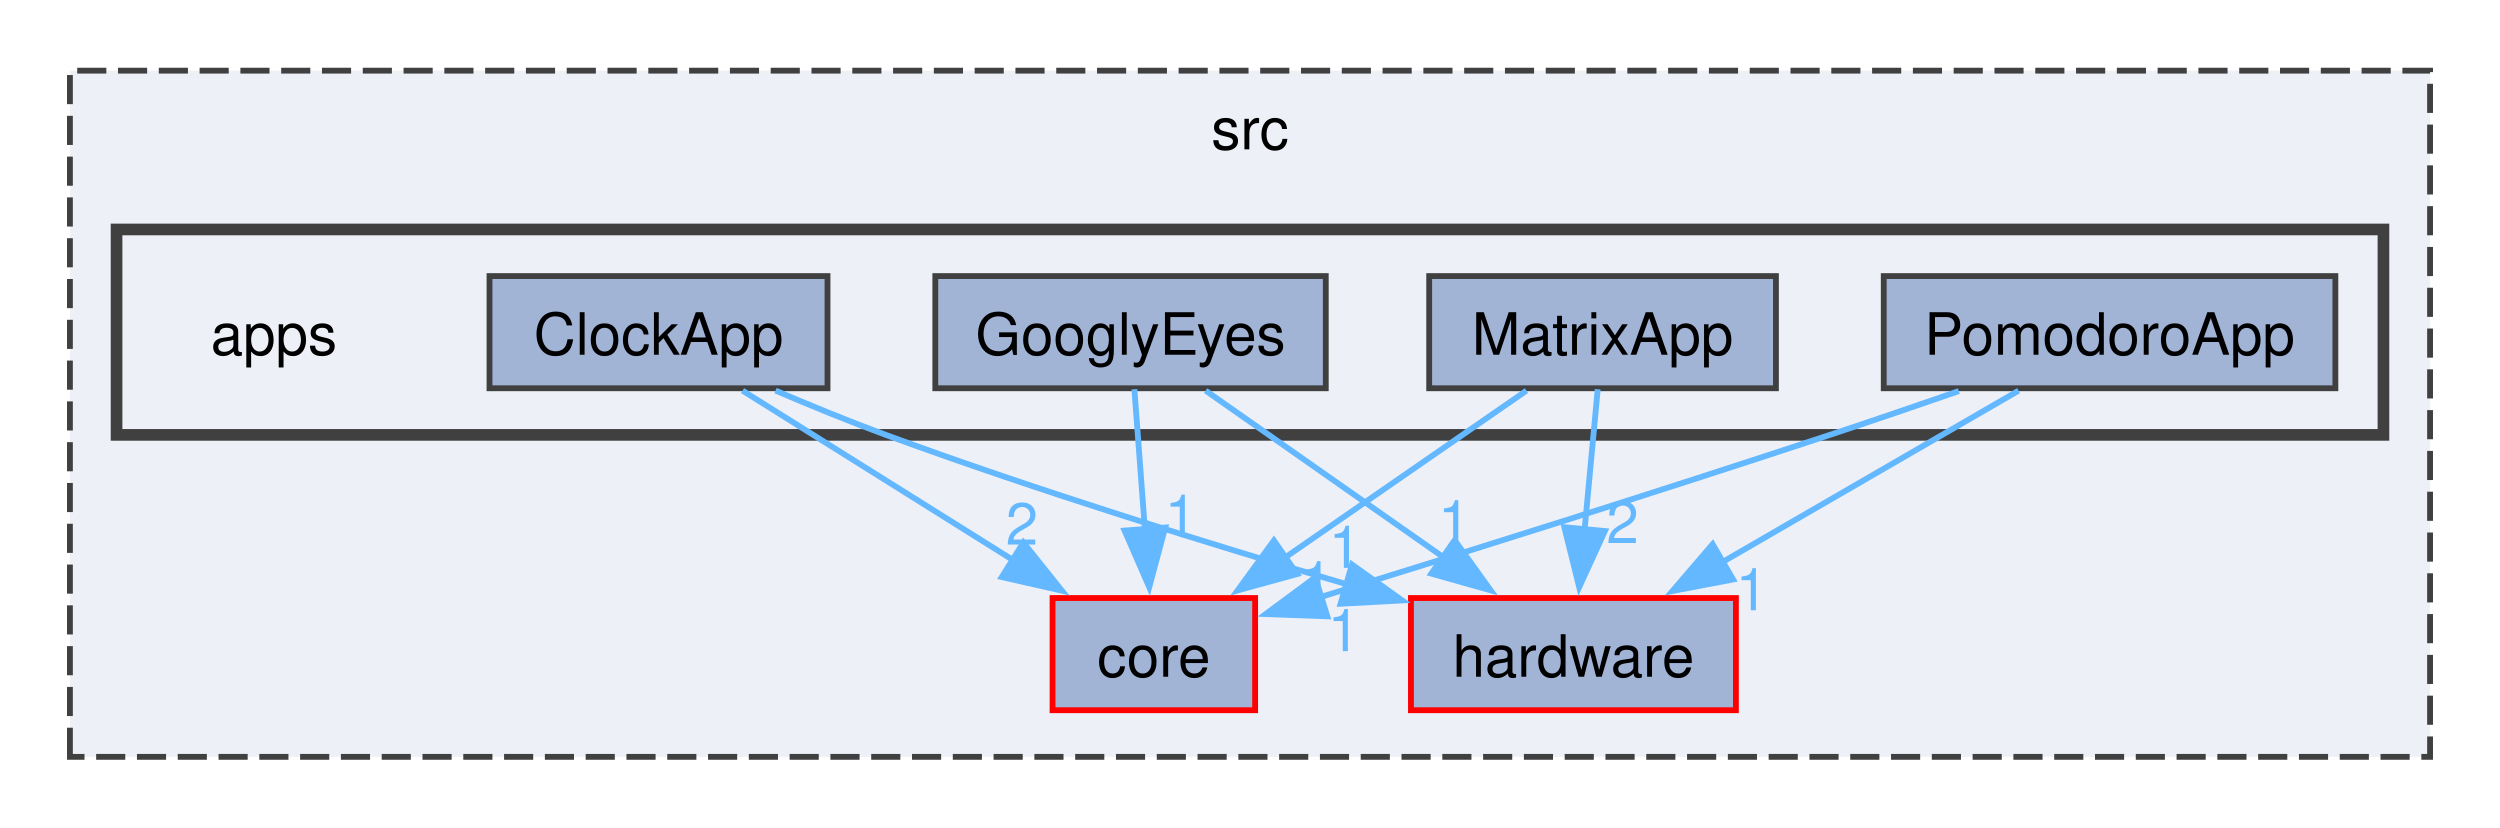
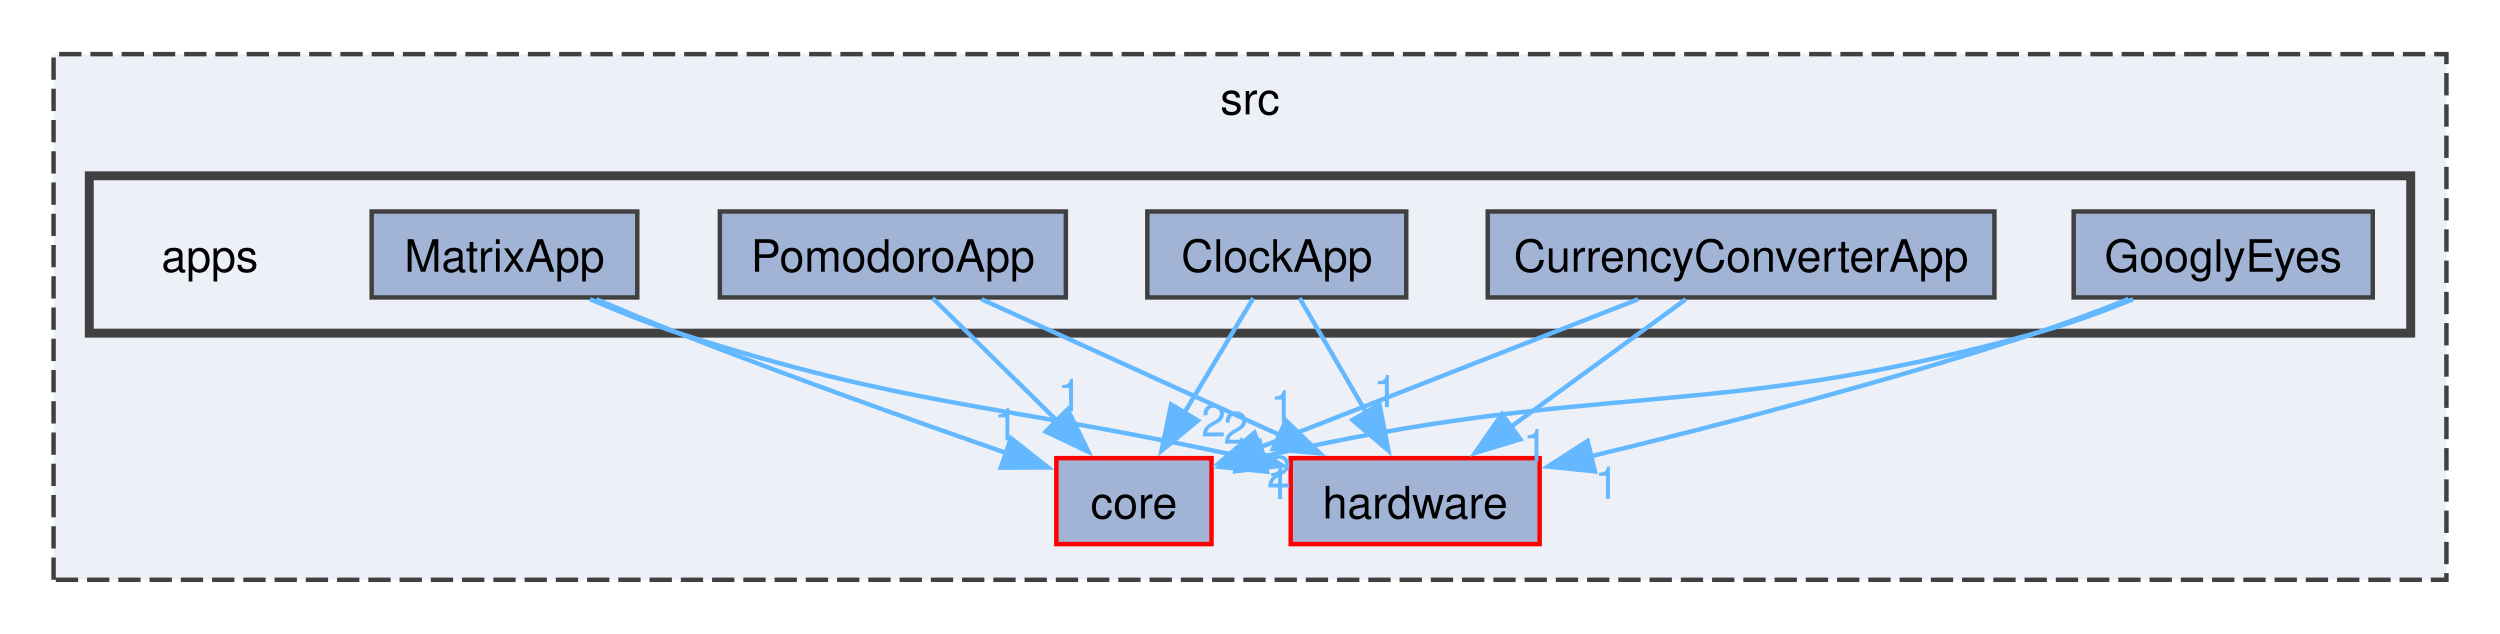
- <svg xmlns="http://www.w3.org/2000/svg" xmlns:xlink="http://www.w3.org/1999/xlink" width="429pt" height="142pt" viewBox="0.00 0.00 429.00 141.75">
+ <svg xmlns="http://www.w3.org/2000/svg" xmlns:xlink="http://www.w3.org/1999/xlink" width="560pt" height="142pt" viewBox="0.00 0.00 560.00 141.75">
  <g id="graph0" class="graph" transform="scale(1 1) rotate(0) translate(4 137.75)">
    <g id="clust1" class="cluster">
      <g id="a_clust1">
        <a xlink:href="dir_68267d1309a1af8e8297ef4c3efbcdba.html" target="_top" xlink:title="src">
-           <polygon fill="#edf0f7" stroke="#404040" stroke-dasharray="5,2" points="8,-8 8,-125.75 413,-125.75 413,-8 8,-8" />
-           <text text-anchor="middle" x="210.5" y="-112.25" font-family="Helvetica,sans-Serif" font-size="10.00">src</text>
+           <polygon fill="#edf0f7" stroke="#404040" stroke-dasharray="5,2" points="8,-8 8,-125.75 544,-125.75 544,-8 8,-8" />
+           <text text-anchor="middle" x="276" y="-112.25" font-family="Helvetica,sans-Serif" font-size="10.00">src</text>
        </a>
      </g>
    </g>
    <g id="clust2" class="cluster">
      <g id="a_clust2">
        <a xlink:href="dir_53adf0b982dc8545998aae3f283a5a58.html" target="_top">
-           <polygon fill="#edf0f7" stroke="#404040" stroke-width="2" points="16,-63.25 16,-98.5 405,-98.5 405,-63.25 16,-63.25" />
+           <polygon fill="#edf0f7" stroke="#404040" stroke-width="2" points="16,-63.25 16,-98.5 536,-98.5 536,-63.25 16,-63.25" />
        </a>
      </g>
    </g>
    <g id="node1" class="node">
      <g id="a_node1">
        <a xlink:href="dir_aebb8dcc11953d78e620bbef0b9e2183.html" target="_top" xlink:title="core">
-           <polygon fill="#a2b4d6" stroke="red" points="211.38,-35.25 176.62,-35.25 176.62,-16 211.38,-16 211.38,-35.25" />
-           <text text-anchor="middle" x="194" y="-21.75" font-family="Helvetica,sans-Serif" font-size="10.00">core</text>
+           <polygon fill="#a2b4d6" stroke="red" points="267.38,-35.25 232.62,-35.25 232.62,-16 267.38,-16 267.38,-35.25" />
+           <text text-anchor="middle" x="250" y="-21.75" font-family="Helvetica,sans-Serif" font-size="10.00">core</text>
        </a>
      </g>
    </g>
    <g id="node2" class="node">
      <g id="a_node2">
        <a xlink:href="dir_59b1e980a670de987a696efba6dbbdbc.html" target="_top" xlink:title="hardware">
-           <polygon fill="#a2b4d6" stroke="red" points="293.88,-35.25 238.12,-35.25 238.12,-16 293.88,-16 293.88,-35.25" />
-           <text text-anchor="middle" x="266" y="-21.75" font-family="Helvetica,sans-Serif" font-size="10.00">hardware</text>
+           <polygon fill="#a2b4d6" stroke="red" points="340.88,-35.25 285.12,-35.25 285.12,-16 340.88,-16 340.88,-35.25" />
+           <text text-anchor="middle" x="313" y="-21.75" font-family="Helvetica,sans-Serif" font-size="10.00">hardware</text>
        </a>
      </g>
    </g>
    <g id="node3" class="node">
      <text text-anchor="middle" x="43" y="-77" font-family="Helvetica,sans-Serif" font-size="10.00">apps</text>
    </g>
    <g id="node4" class="node">
      <g id="a_node4">
        <a xlink:href="dir_e6ad3259da54d08d07754a1becc76e09.html" target="_top" xlink:title="ClockApp">
-           <polygon fill="#a2b4d6" stroke="#404040" points="138,-90.5 80,-90.5 80,-71.25 138,-71.25 138,-90.5" />
-           <text text-anchor="middle" x="109" y="-77" font-family="Helvetica,sans-Serif" font-size="10.00">ClockApp</text>
+           <polygon fill="#a2b4d6" stroke="#404040" points="311,-90.5 253,-90.5 253,-71.25 311,-71.25 311,-90.5" />
+           <text text-anchor="middle" x="282" y="-77" font-family="Helvetica,sans-Serif" font-size="10.00">ClockApp</text>
        </a>
      </g>
    </g>
    <g id="edge2" class="edge">
      <g id="a_edge2">
        <a xlink:href="dir_000003_000004.html" target="_top">
-           <path fill="none" stroke="#63b8ff" d="M123.42,-70.84C136.12,-62.89 154.87,-51.14 169.86,-41.75" />
-           <polygon fill="#63b8ff" stroke="#63b8ff" points="171.61,-44.78 178.23,-36.51 167.9,-38.85 171.61,-44.78" />
+           <path fill="none" stroke="#63b8ff" d="M276.72,-71.08C272.53,-64.11 266.52,-54.12 261.27,-45.37" />
+           <polygon fill="#63b8ff" stroke="#63b8ff" points="264.33,-43.68 256.18,-36.91 258.33,-47.28 264.33,-43.68" />
        </a>
      </g>
      <g id="a_edge2-headlabel">
        <a xlink:href="dir_000003_000004.html" target="_top" xlink:title="2">
-           <text text-anchor="middle" x="171.36" y="-44.42" font-family="Helvetica,sans-Serif" font-size="10.00" fill="#63b8ff">2</text>
+           <text text-anchor="middle" x="267.84" y="-40.12" font-family="Helvetica,sans-Serif" font-size="10.00" fill="#63b8ff">2</text>
        </a>
      </g>
    </g>
    <g id="edge1" class="edge">
      <g id="a_edge1">
-         <a xlink:href="dir_000003_000007.html" target="_top">
-           <path fill="none" stroke="#63b8ff" d="M129.08,-70.85C135.12,-68.27 141.78,-65.53 148,-63.25 174.13,-53.65 204.09,-44.38 227.28,-37.56" />
-           <polygon fill="#63b8ff" stroke="#63b8ff" points="228,-41 236.62,-34.84 226.04,-34.27 228,-41" />
+         <a xlink:href="dir_000003_000008.html" target="_top">
+           <path fill="none" stroke="#63b8ff" d="M287.12,-71.08C291.18,-64.11 296.99,-54.12 302.09,-45.37" />
+           <polygon fill="#63b8ff" stroke="#63b8ff" points="305,-47.32 307.01,-36.92 298.95,-43.8 305,-47.32" />
        </a>
      </g>
      <g id="a_edge1-headlabel">
-         <a xlink:href="dir_000003_000007.html" target="_top" xlink:title="1">
-           <text text-anchor="middle" x="226.79" y="-40.43" font-family="Helvetica,sans-Serif" font-size="10.00" fill="#63b8ff">1</text>
+         <a xlink:href="dir_000003_000008.html" target="_top" xlink:title="1">
+           <text text-anchor="middle" x="306.41" y="-46.67" font-family="Helvetica,sans-Serif" font-size="10.00" fill="#63b8ff">1</text>
        </a>
      </g>
    </g>
    <g id="node5" class="node">
      <g id="a_node5">
-         <a xlink:href="dir_c3eebdab689fc73e234e24e1b6441548.html" target="_top" xlink:title="GooglyEyes">
-           <polygon fill="#a2b4d6" stroke="#404040" points="223.5,-90.5 156.5,-90.5 156.5,-71.25 223.5,-71.25 223.5,-90.5" />
-           <text text-anchor="middle" x="190" y="-77" font-family="Helvetica,sans-Serif" font-size="10.00">GooglyEyes</text>
+         <a xlink:href="dir_683fcc6bf6e4034b7539b7524f4cb9f9.html" target="_top" xlink:title="CurrencyConverterApp">
+           <polygon fill="#a2b4d6" stroke="#404040" points="442.75,-90.5 329.25,-90.5 329.25,-71.25 442.75,-71.25 442.75,-90.5" />
+           <text text-anchor="middle" x="386" y="-77" font-family="Helvetica,sans-Serif" font-size="10.00">CurrencyConverterApp</text>
        </a>
      </g>
    </g>
    <g id="edge4" class="edge">
      <g id="a_edge4">
-         <a xlink:href="dir_000006_000004.html" target="_top">
-           <path fill="none" stroke="#63b8ff" d="M190.66,-71.08C191.16,-64.49 191.85,-55.21 192.48,-46.82" />
-           <polygon fill="#63b8ff" stroke="#63b8ff" points="195.95,-47.35 193.21,-37.12 188.97,-46.83 195.95,-47.35" />
+         <a xlink:href="dir_000005_000004.html" target="_top">
+           <path fill="none" stroke="#63b8ff" d="M362.93,-70.84C339.53,-61.68 303.29,-47.49 278.21,-37.67" />
+           <polygon fill="#63b8ff" stroke="#63b8ff" points="279.55,-34.43 268.96,-34.05 276.99,-40.95 279.55,-34.43" />
        </a>
      </g>
      <g id="a_edge4-headlabel">
-         <a xlink:href="dir_000006_000004.html" target="_top" xlink:title="1">
-           <text text-anchor="middle" x="198.63" y="-45.77" font-family="Helvetica,sans-Serif" font-size="10.00" fill="#63b8ff">1</text>
+         <a xlink:href="dir_000005_000004.html" target="_top" xlink:title="2">
+           <text text-anchor="middle" x="282.52" y="-28.67" font-family="Helvetica,sans-Serif" font-size="10.00" fill="#63b8ff">2</text>
        </a>
      </g>
    </g>
    <g id="edge3" class="edge">
      <g id="a_edge3">
-         <a xlink:href="dir_000006_000007.html" target="_top">
-           <path fill="none" stroke="#63b8ff" d="M202.89,-70.84C214.03,-63.04 230.37,-51.59 243.64,-42.29" />
-           <polygon fill="#63b8ff" stroke="#63b8ff" points="245.62,-45.18 251.8,-36.57 241.61,-39.44 245.62,-45.18" />
+         <a xlink:href="dir_000005_000008.html" target="_top">
+           <path fill="none" stroke="#63b8ff" d="M373.62,-70.84C362.85,-62.99 347.03,-51.45 334.25,-42.12" />
+           <polygon fill="#63b8ff" stroke="#63b8ff" points="336.56,-39.48 326.42,-36.42 332.44,-45.14 336.56,-39.48" />
        </a>
      </g>
      <g id="a_edge3-headlabel">
-         <a xlink:href="dir_000006_000007.html" target="_top" xlink:title="1">
-           <text text-anchor="middle" x="245.55" y="-44.82" font-family="Helvetica,sans-Serif" font-size="10.00" fill="#63b8ff">1</text>
+         <a xlink:href="dir_000005_000008.html" target="_top" xlink:title="1">
+           <text text-anchor="middle" x="339.92" y="-34.54" font-family="Helvetica,sans-Serif" font-size="10.00" fill="#63b8ff">1</text>
        </a>
      </g>
    </g>
    <g id="node6" class="node">
      <g id="a_node6">
-         <a xlink:href="dir_1464269eb44042bfebfb013b34bf5951.html" target="_top" xlink:title="MatrixApp">
-           <polygon fill="#a2b4d6" stroke="#404040" points="300.75,-90.5 241.25,-90.5 241.25,-71.25 300.75,-71.25 300.75,-90.5" />
-           <text text-anchor="middle" x="271" y="-77" font-family="Helvetica,sans-Serif" font-size="10.00">MatrixApp</text>
+         <a xlink:href="dir_c3eebdab689fc73e234e24e1b6441548.html" target="_top" xlink:title="GooglyEyes">
+           <polygon fill="#a2b4d6" stroke="#404040" points="527.5,-90.5 460.5,-90.5 460.5,-71.25 527.5,-71.25 527.5,-90.5" />
+           <text text-anchor="middle" x="494" y="-77" font-family="Helvetica,sans-Serif" font-size="10.00">GooglyEyes</text>
        </a>
      </g>
    </g>
    <g id="edge6" class="edge">
      <g id="a_edge6">
-         <a xlink:href="dir_000008_000004.html" target="_top">
-           <path fill="none" stroke="#63b8ff" d="M257.94,-70.84C246.54,-62.96 229.77,-51.36 216.26,-42.02" />
-           <polygon fill="#63b8ff" stroke="#63b8ff" points="218.59,-39.37 208.37,-36.56 214.6,-45.13 218.59,-39.37" />
+         <a xlink:href="dir_000007_000004.html" target="_top">
+           <path fill="none" stroke="#63b8ff" d="M473.8,-70.84C466.98,-68.07 459.26,-65.24 452,-63.25 379.04,-43.27 355.1,-53.02 278.9,-35.6" />
+           <polygon fill="#63b8ff" stroke="#63b8ff" points="279.8,-32.21 269.26,-33.3 278.18,-39.02 279.8,-32.21" />
        </a>
      </g>
      <g id="a_edge6-headlabel">
-         <a xlink:href="dir_000008_000004.html" target="_top" xlink:title="1">
-           <text text-anchor="middle" x="221.91" y="-34.35" font-family="Helvetica,sans-Serif" font-size="10.00" fill="#63b8ff">1</text>
+         <a xlink:href="dir_000007_000004.html" target="_top" xlink:title="1">
+           <text text-anchor="middle" x="282.48" y="-26.06" font-family="Helvetica,sans-Serif" font-size="10.00" fill="#63b8ff">1</text>
        </a>
      </g>
    </g>
    <g id="edge5" class="edge">
      <g id="a_edge5">
-         <a xlink:href="dir_000008_000007.html" target="_top">
-           <path fill="none" stroke="#63b8ff" d="M270.17,-71.08C269.56,-64.49 268.68,-55.21 267.9,-46.82" />
-           <polygon fill="#63b8ff" stroke="#63b8ff" points="271.4,-46.75 266.99,-37.12 264.44,-47.4 271.4,-46.75" />
+         <a xlink:href="dir_000007_000008.html" target="_top">
+           <path fill="none" stroke="#63b8ff" d="M472.81,-70.92C466.21,-68.28 458.85,-65.5 452,-63.25 418.76,-52.34 380.24,-42.39 352.2,-35.63" />
+           <polygon fill="#63b8ff" stroke="#63b8ff" points="353.25,-32.28 342.71,-33.37 351.63,-39.09 353.25,-32.28" />
        </a>
      </g>
      <g id="a_edge5-headlabel">
-         <a xlink:href="dir_000008_000007.html" target="_top" xlink:title="2">
-           <text text-anchor="middle" x="274.43" y="-44.68" font-family="Helvetica,sans-Serif" font-size="10.00" fill="#63b8ff">2</text>
+         <a xlink:href="dir_000007_000008.html" target="_top" xlink:title="1">
+           <text text-anchor="middle" x="355.93" y="-26.13" font-family="Helvetica,sans-Serif" font-size="10.00" fill="#63b8ff">1</text>
        </a>
      </g>
    </g>
    <g id="node7" class="node">
      <g id="a_node7">
-         <a xlink:href="dir_2c1da89830bcf7ef891ce242d953faa8.html" target="_top" xlink:title="PomodoroApp">
-           <polygon fill="#a2b4d6" stroke="#404040" points="396.75,-90.5 319.25,-90.5 319.25,-71.25 396.75,-71.25 396.75,-90.5" />
-           <text text-anchor="middle" x="358" y="-77" font-family="Helvetica,sans-Serif" font-size="10.00">PomodoroApp</text>
+         <a xlink:href="dir_1464269eb44042bfebfb013b34bf5951.html" target="_top" xlink:title="MatrixApp">
+           <polygon fill="#a2b4d6" stroke="#404040" points="138.75,-90.5 79.25,-90.5 79.25,-71.25 138.75,-71.25 138.75,-90.5" />
+           <text text-anchor="middle" x="109" y="-77" font-family="Helvetica,sans-Serif" font-size="10.00">MatrixApp</text>
        </a>
      </g>
    </g>
    <g id="edge8" class="edge">
      <g id="a_edge8">
-         <a xlink:href="dir_000010_000004.html" target="_top">
-           <path fill="none" stroke="#63b8ff" d="M332.14,-70.77C324.98,-68.29 317.2,-65.63 310,-63.25 280.33,-53.43 246.19,-42.72 222.68,-35.44" />
-           <polygon fill="#63b8ff" stroke="#63b8ff" points="223.77,-32.11 213.18,-32.5 221.7,-38.8 223.77,-32.11" />
+         <a xlink:href="dir_000009_000004.html" target="_top">
+           <path fill="none" stroke="#63b8ff" d="M129.55,-70.85C135.48,-68.32 141.97,-65.62 148,-63.25 172.57,-53.61 200.83,-43.54 221.37,-36.41" />
+           <polygon fill="#63b8ff" stroke="#63b8ff" points="222.45,-39.73 230.76,-33.16 220.17,-33.12 222.45,-39.73" />
        </a>
      </g>
      <g id="a_edge8-headlabel">
-         <a xlink:href="dir_000010_000004.html" target="_top" xlink:title="1">
-           <text text-anchor="middle" x="226.6" y="-26.14" font-family="Helvetica,sans-Serif" font-size="10.00" fill="#63b8ff">1</text>
+         <a xlink:href="dir_000009_000004.html" target="_top" xlink:title="1">
+           <text text-anchor="middle" x="221.41" y="-39.22" font-family="Helvetica,sans-Serif" font-size="10.00" fill="#63b8ff">1</text>
        </a>
      </g>
    </g>
    <g id="edge7" class="edge">
      <g id="a_edge7">
-         <a xlink:href="dir_000010_000007.html" target="_top">
-           <path fill="none" stroke="#63b8ff" d="M342.39,-70.84C328.38,-62.73 307.57,-50.68 291.2,-41.21" />
-           <polygon fill="#63b8ff" stroke="#63b8ff" points="293.4,-38.44 282.99,-36.46 289.89,-44.5 293.4,-38.44" />
+         <a xlink:href="dir_000009_000008.html" target="_top">
+           <path fill="none" stroke="#63b8ff" d="M128.17,-70.86C134.4,-68.16 141.41,-65.36 148,-63.25 200.22,-46.57 217.22,-47.85 273.7,-35.69" />
+           <polygon fill="#63b8ff" stroke="#63b8ff" points="274.24,-39.16 283.25,-33.58 272.73,-32.32 274.24,-39.16" />
        </a>
      </g>
      <g id="a_edge7-headlabel">
-         <a xlink:href="dir_000010_000007.html" target="_top" xlink:title="1">
-           <text text-anchor="middle" x="296.62" y="-33.15" font-family="Helvetica,sans-Serif" font-size="10.00" fill="#63b8ff">1</text>
+         <a xlink:href="dir_000009_000008.html" target="_top" xlink:title="2">
+           <text text-anchor="middle" x="272.82" y="-38.5" font-family="Helvetica,sans-Serif" font-size="10.00" fill="#63b8ff">2</text>
+         </a>
+       </g>
+     </g>
+     <g id="node8" class="node">
+       <g id="a_node8">
+         <a xlink:href="dir_2c1da89830bcf7ef891ce242d953faa8.html" target="_top" xlink:title="PomodoroApp">
+           <polygon fill="#a2b4d6" stroke="#404040" points="234.75,-90.5 157.25,-90.5 157.25,-71.25 234.75,-71.25 234.75,-90.5" />
+           <text text-anchor="middle" x="196" y="-77" font-family="Helvetica,sans-Serif" font-size="10.00">PomodoroApp</text>
+         </a>
+       </g>
+     </g>
+     <g id="edge10" class="edge">
+       <g id="a_edge10">
+         <a xlink:href="dir_000011_000004.html" target="_top">
+           <path fill="none" stroke="#63b8ff" d="M204.92,-71.08C212.45,-63.65 223.47,-52.79 232.73,-43.66" />
+           <polygon fill="#63b8ff" stroke="#63b8ff" points="235.15,-46.19 239.81,-36.67 230.23,-41.2 235.15,-46.19" />
+         </a>
+       </g>
+       <g id="a_edge10-headlabel">
+         <a xlink:href="dir_000011_000004.html" target="_top" xlink:title="1">
+           <text text-anchor="middle" x="235.66" y="-45.79" font-family="Helvetica,sans-Serif" font-size="10.00" fill="#63b8ff">1</text>
+         </a>
+       </g>
+     </g>
+     <g id="edge9" class="edge">
+       <g id="a_edge9">
+         <a xlink:href="dir_000011_000008.html" target="_top">
+           <path fill="none" stroke="#63b8ff" d="M215.85,-70.84C234.17,-62.5 261.65,-50 282.71,-40.41" />
+           <polygon fill="#63b8ff" stroke="#63b8ff" points="284.03,-43.66 291.68,-36.33 281.13,-37.29 284.03,-43.66" />
+         </a>
+       </g>
+       <g id="a_edge9-headlabel">
+         <a xlink:href="dir_000011_000008.html" target="_top" xlink:title="1">
+           <text text-anchor="middle" x="283.31" y="-43.23" font-family="Helvetica,sans-Serif" font-size="10.00" fill="#63b8ff">1</text>
        </a>
      </g>
    </g>
  </g>
</svg>
